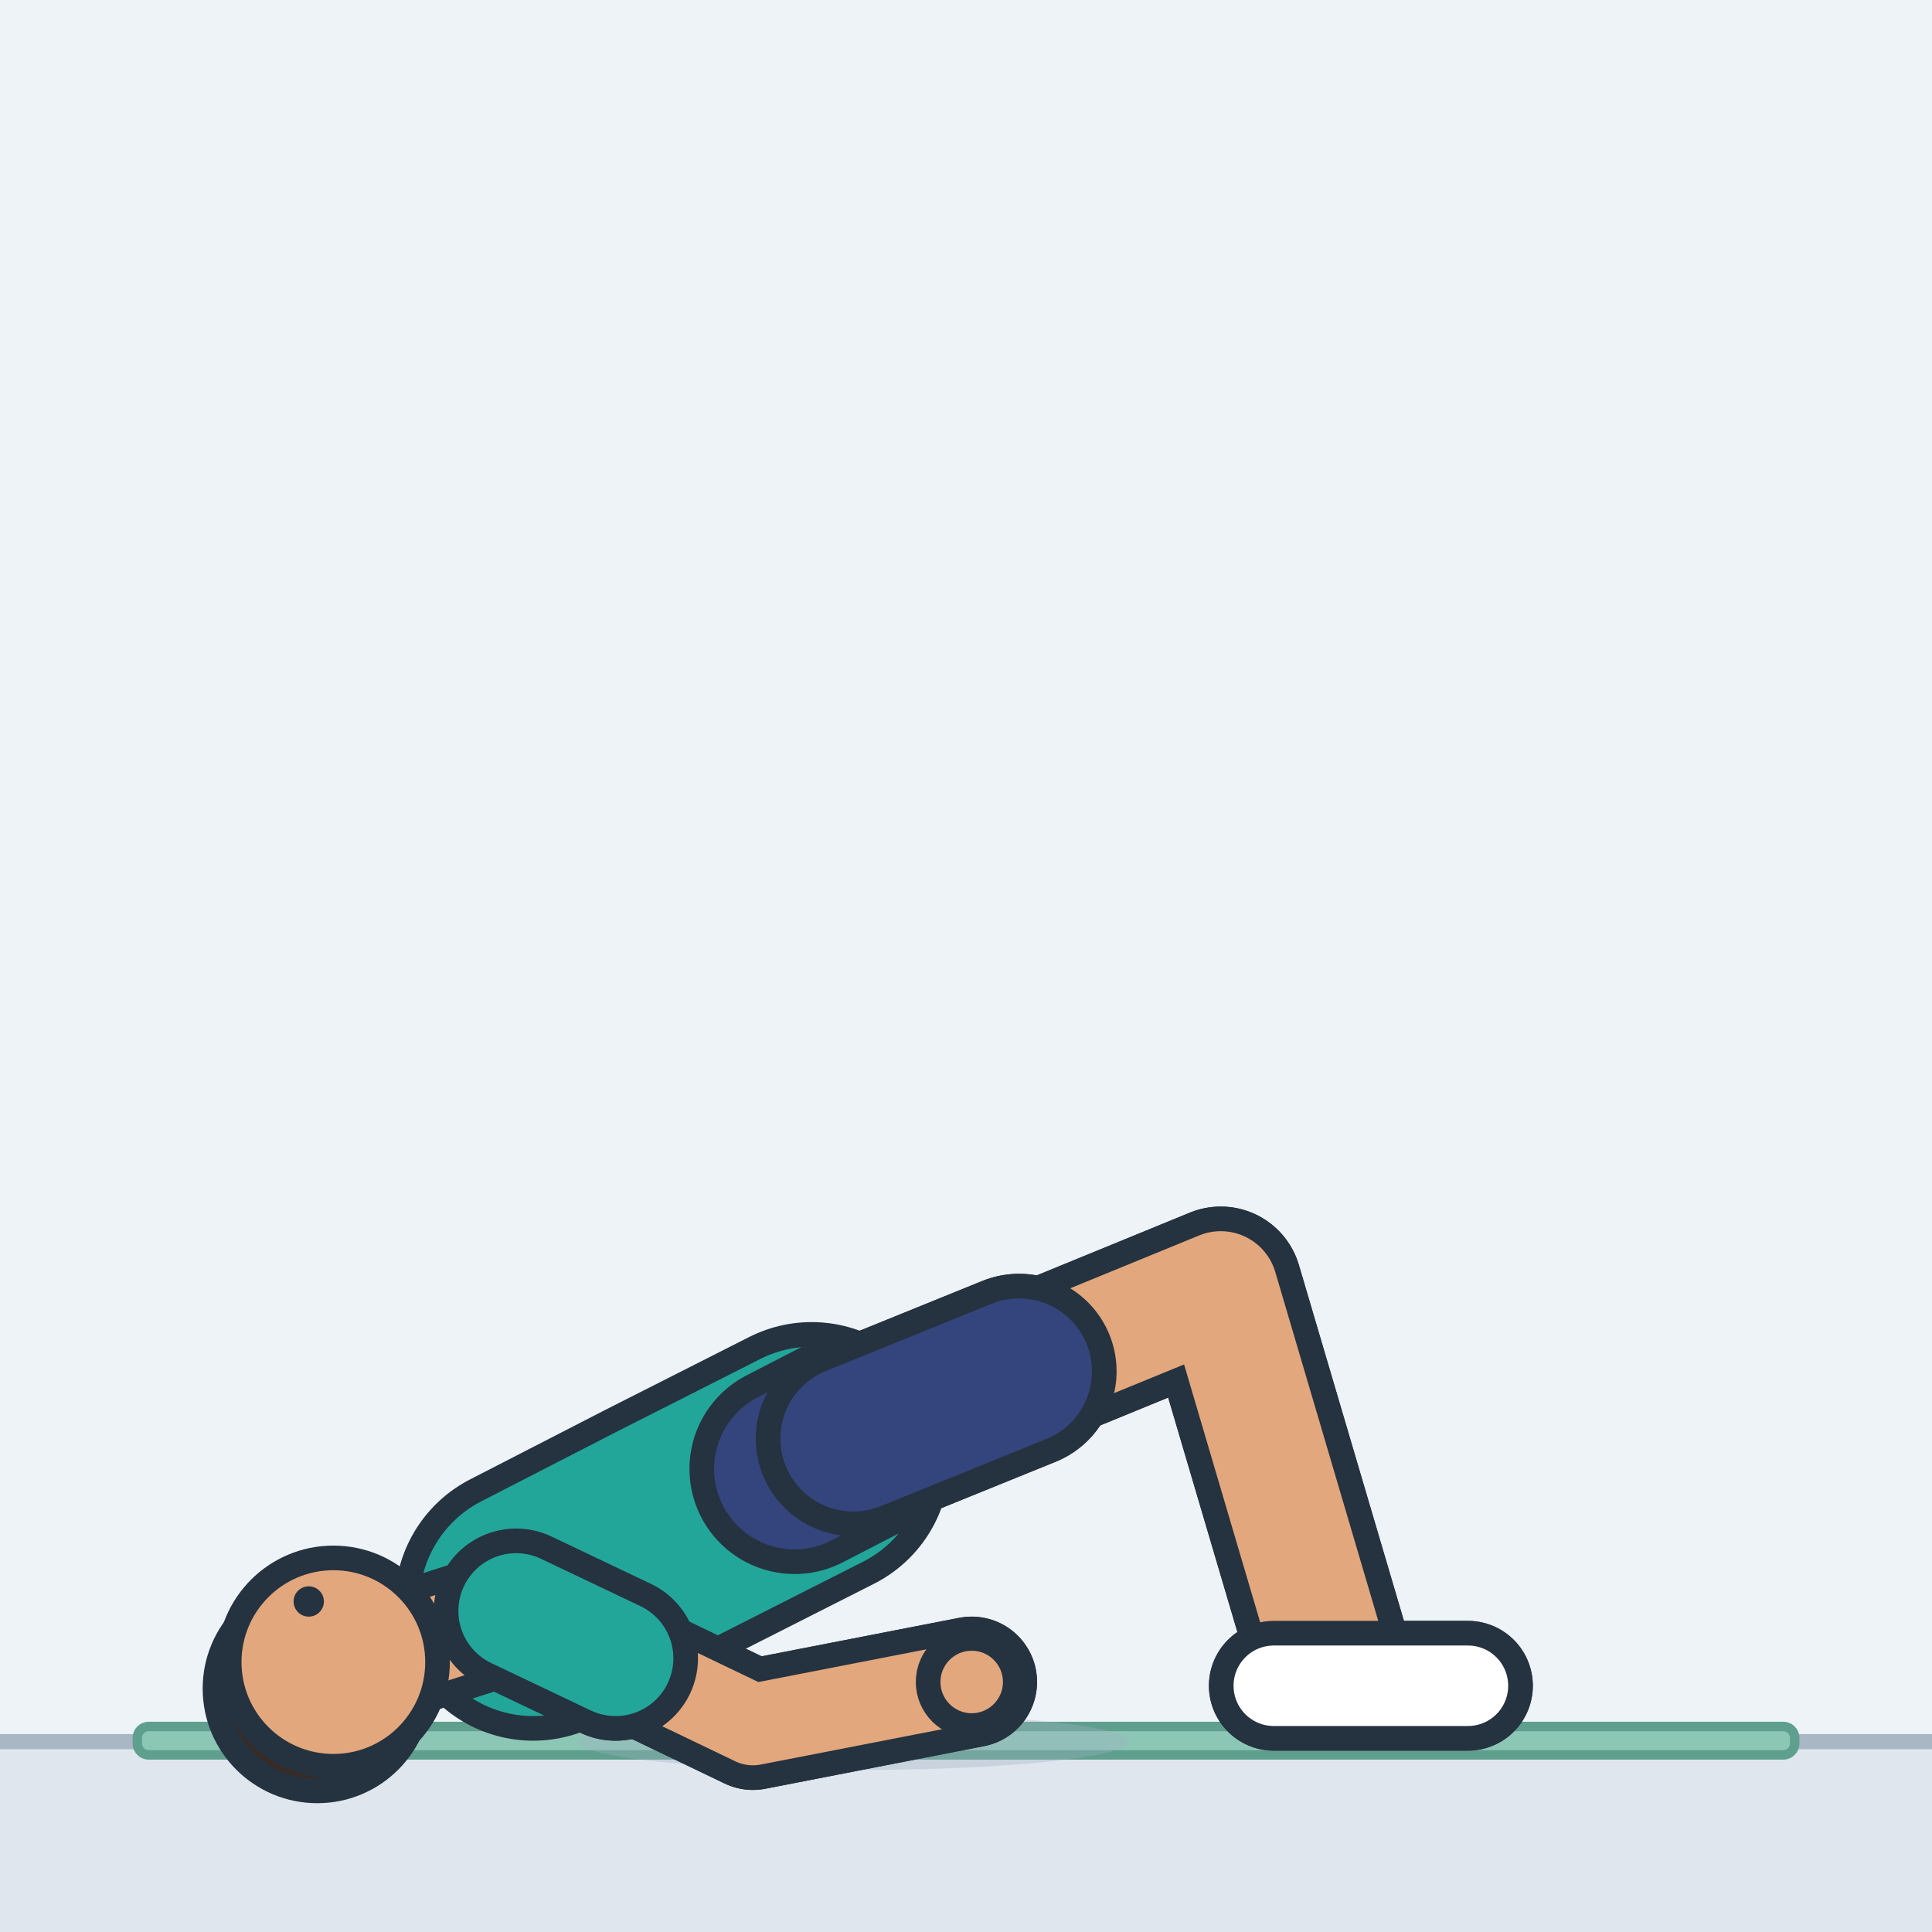
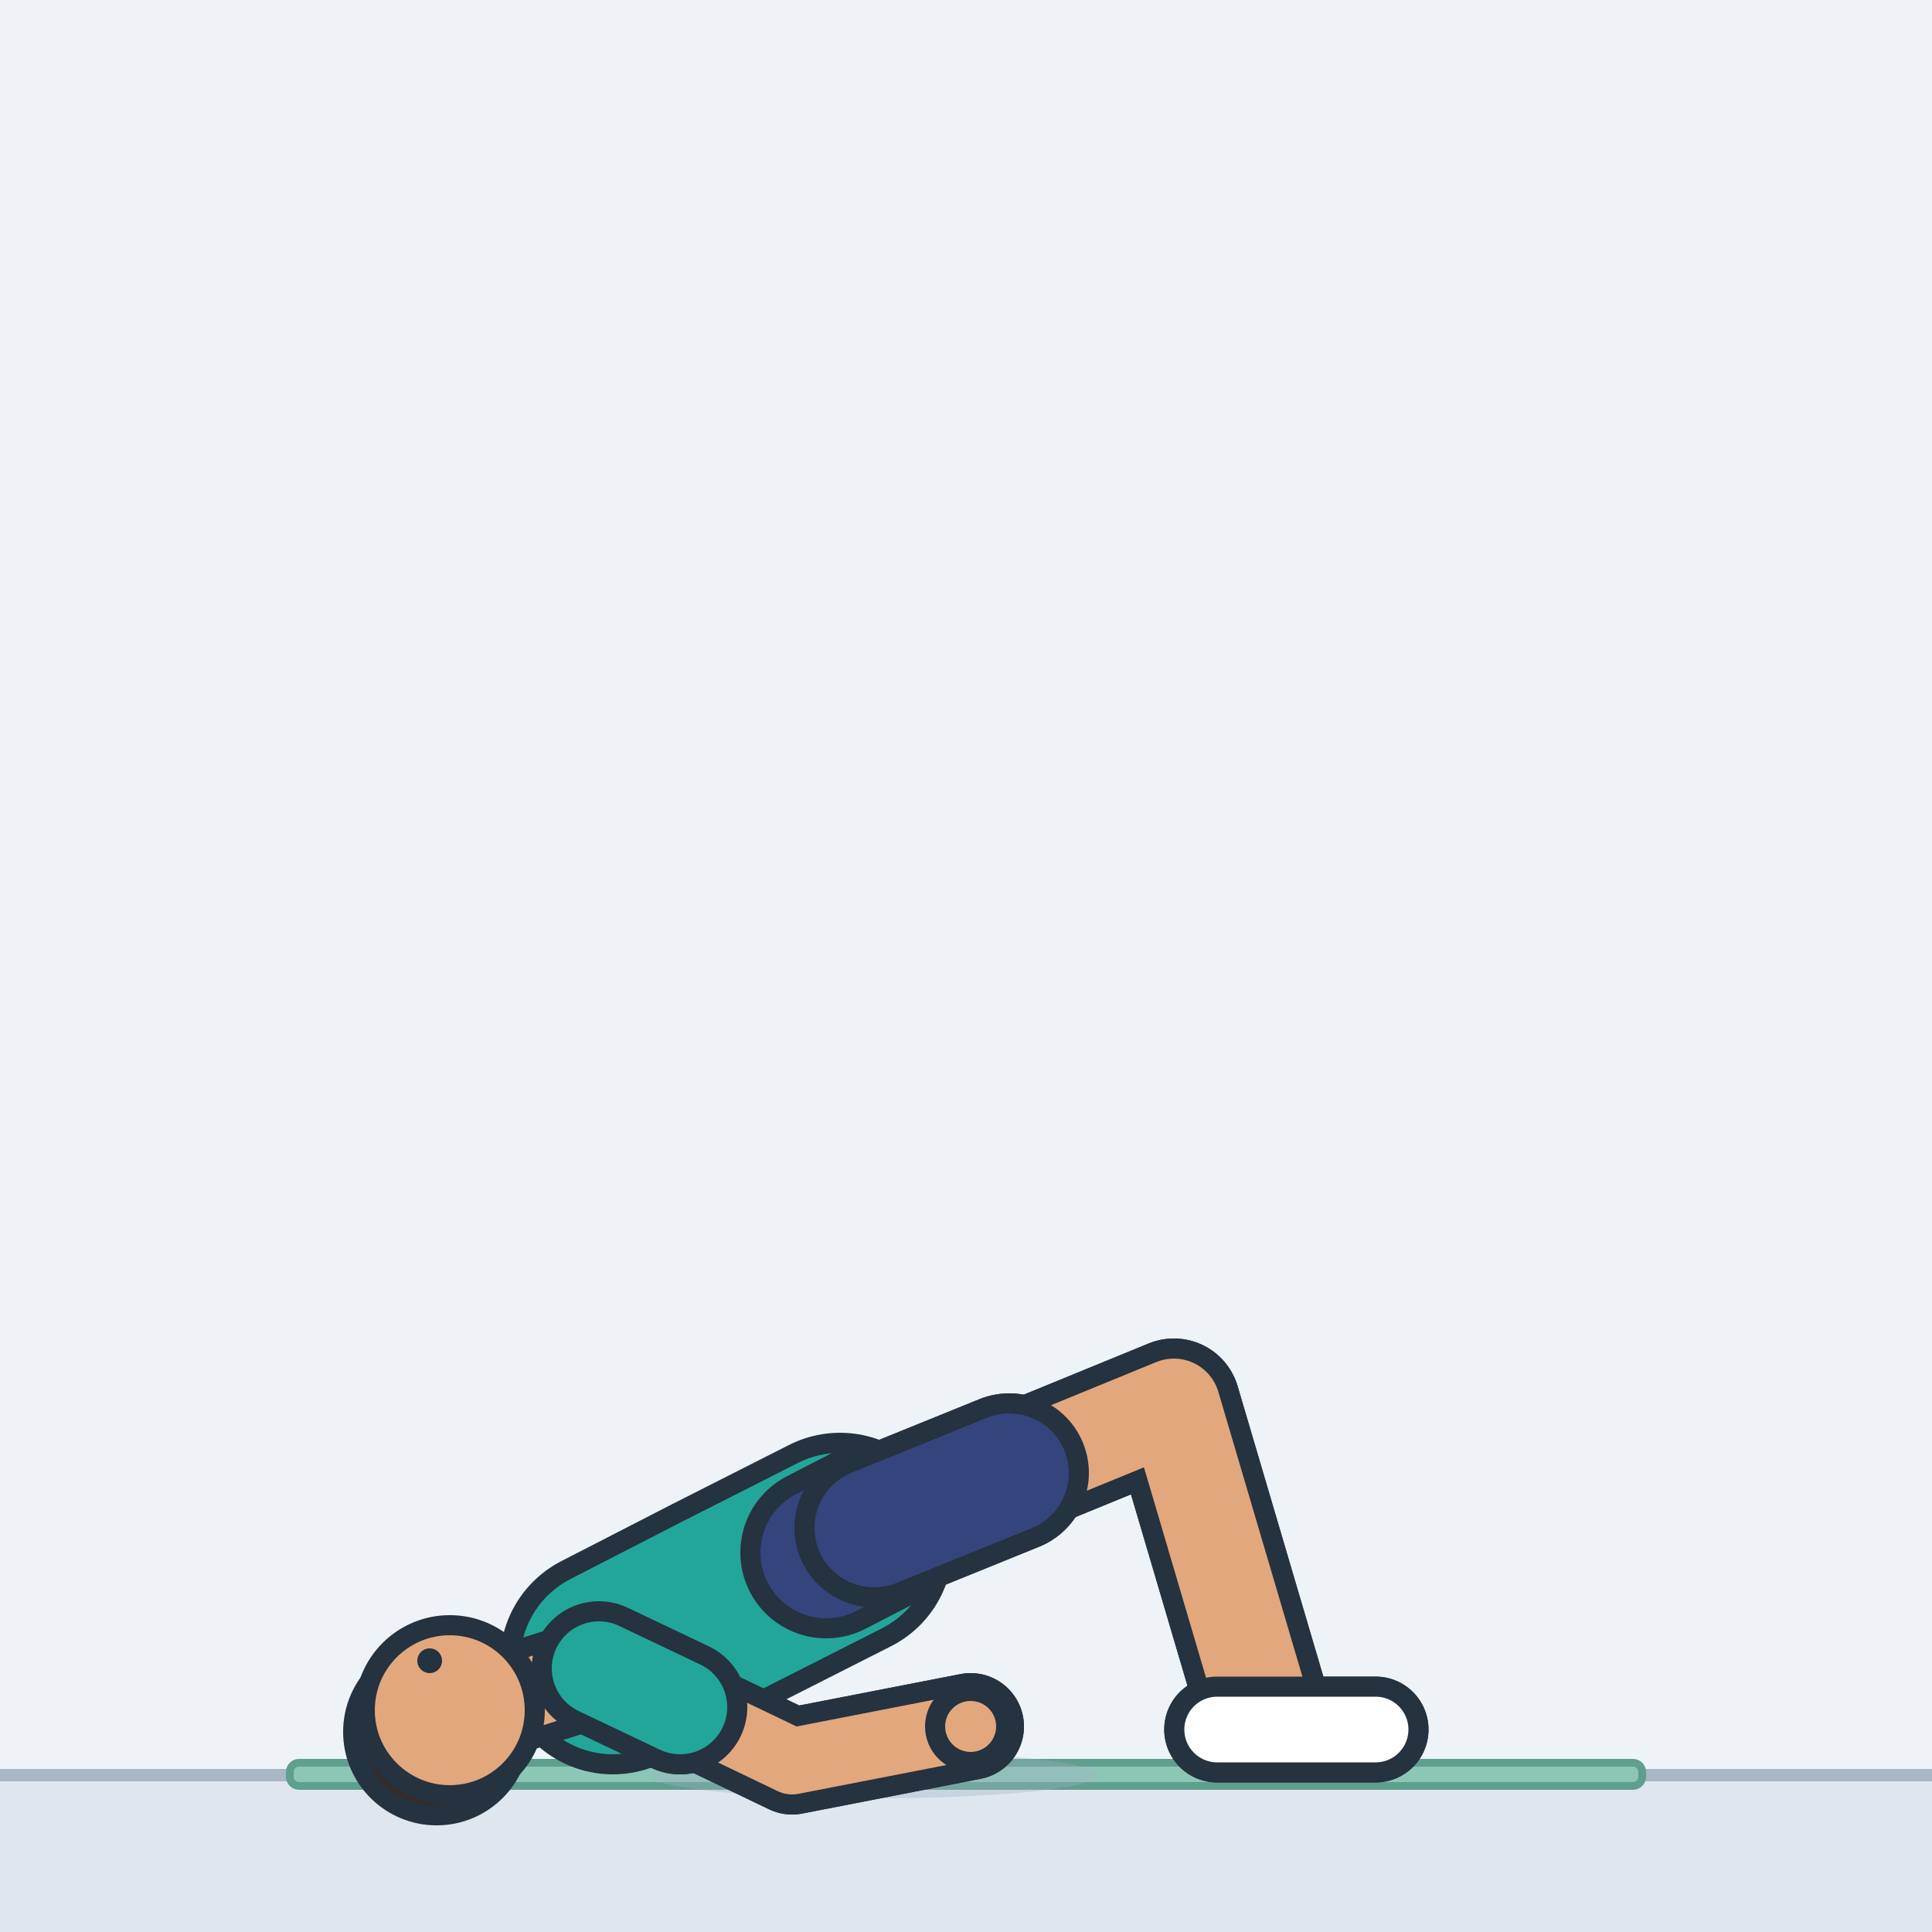
- <svg xmlns="http://www.w3.org/2000/svg" width="260" height="260" viewBox="-94.5 -183.9 204 204" role="img" aria-label="Glute bridge">
+ <svg xmlns="http://www.w3.org/2000/svg" width="260" height="260" viewBox="-117.5 -229.7 250 250" role="img" aria-label="Glute bridge">
  <style>polyline{fill:none;stroke-linecap:round;stroke-linejoin:round}</style>
-   <rect x="-94.5" y="-183.9" width="204" height="204" fill="#eef3f8" />
-   <rect x="-94.5" y="0" width="204" height="20.1" fill="#dfe6ee" />
-   <line x1="-94.5" y1="0" x2="109.5" y2="0" stroke="#a9b6c3" stroke-width="1.6" />
-   <rect x="-80" y="-1.6" width="175" height="3" rx="1.2" fill="#8cc7b6" stroke="#5f9f8d" stroke-width="1" />
+   <rect x="-117.5" y="-229.7" width="250" height="250" fill="#eef3f8" />
  <g>
+     <rect x="-117.5" y="0" width="250" height="20.3" fill="#dfe6ee" />
+     <line x1="-117.5" y1="0" x2="132.5" y2="0" stroke="#a9b6c3" stroke-width="1.6" />
+     <rect x="-80" y="-1.6" width="175" height="3" rx="1.2" fill="#8cc7b6" stroke="#5f9f8d" stroke-width="1" />
    <ellipse cx="-4.4" cy="0" rx="29" ry="3" fill="#9fb0c0" opacity="0.35" />
    <defs>
      <polyline id="sarmL" points="-40,-13.8 -15,-1.8 8.1,-6.3" />
      <polyline id="ssleeveL" points="-40,-13.8 -29.5,-8.8" />
      <circle id="shandL" r="4.6" cx="8.1" cy="-6.3" />
      <polyline id="slegL" points="-4.4,-32 34.4,-47.9 46,-8.6" />
      <polyline id="sshortsL" points="-4.4,-32 13.1,-39.1" />
      <polyline id="sfootL" points="40,-5.9 60.5,-5.9" />
      <polyline id="storso" points="-8.8,-29.7 -24,-22 -38.2,-14.7" />
      <polyline id="spelvis" points="-4.4,-32 -10.6,-28.8 -4.4,-32" />
      <polyline id="sneck" points="-41.8,-12.9 -51.2,-9.9" />
      <circle id="shair" r="10.8" cx="-61" cy="-5.6" />
      <circle id="shead" r="11" cx="-59.3" cy="-8.4" />
      <circle id="seyeR" r="1.6" cx="-61.9" cy="-14.8" />
      <polyline id="slegR" points="-4.4,-32 34.4,-47.9 46,-8.6" />
      <polyline id="sshortsR" points="-4.4,-32 13.1,-39.1" />
      <polyline id="sfootR" points="40,-5.9 60.5,-5.9" />
      <polyline id="sarmR" points="-40,-13.8 -15,-1.8 8.1,-6.3" />
      <polyline id="ssleeveR" points="-40,-13.8 -29.5,-8.8" />
      <circle id="shandR" r="4.6" cx="8.1" cy="-6.3" />
    </defs>
    <use href="#sarmL" stroke="#25323f" stroke-width="13.8" />
    <use href="#sarmL" stroke="#c98d63" stroke-width="8.6" />
    <use href="#ssleeveL" stroke="#25323f" stroke-width="17.4" />
    <use href="#ssleeveL" stroke="#188278" stroke-width="12.2" />
    <use href="#shandL" fill="#c98d63" stroke="#25323f" stroke-width="2.6" />
    <use href="#slegL" stroke="#25323f" stroke-width="17.2" />
    <use href="#slegL" stroke="#c98d63" stroke-width="12" />
    <use href="#sshortsL" stroke="#25323f" stroke-width="20.6" />
    <use href="#sshortsL" stroke="#28365f" stroke-width="15.4" />
    <use href="#sfootL" stroke="#25323f" stroke-width="13.7" />
    <use href="#sfootL" stroke="#d5dde6" stroke-width="8.5" />
    <use href="#storso" stroke="#25323f" stroke-width="29.2" />
    <use href="#storso" stroke="#22a699" stroke-width="24" />
    <use href="#spelvis" stroke="#25323f" stroke-width="22.2" />
    <use href="#spelvis" stroke="#34457d" stroke-width="17" />
    <use href="#sneck" stroke="#25323f" stroke-width="14.2" />
    <use href="#sneck" stroke="#e2a77d" stroke-width="9" />
    <use href="#shair" fill="#3a2a22" stroke="#25323f" stroke-width="2.6" />
    <use href="#shead" fill="#e2a77d" stroke="#25323f" stroke-width="2.6" />
    <use href="#seyeR" fill="#25323f" />
    <use href="#slegR" stroke="#25323f" stroke-width="17.2" />
    <use href="#slegR" stroke="#e2a77d" stroke-width="12" />
    <use href="#sshortsR" stroke="#25323f" stroke-width="20.6" />
    <use href="#sshortsR" stroke="#34457d" stroke-width="15.4" />
    <use href="#sfootR" stroke="#25323f" stroke-width="13.7" />
    <use href="#sfootR" stroke="#ffffff" stroke-width="8.5" />
    <use href="#sarmR" stroke="#25323f" stroke-width="13.8" />
    <use href="#sarmR" stroke="#e2a77d" stroke-width="8.6" />
    <use href="#ssleeveR" stroke="#25323f" stroke-width="17.4" />
    <use href="#ssleeveR" stroke="#22a699" stroke-width="12.2" />
    <use href="#shandR" fill="#e2a77d" stroke="#25323f" stroke-width="2.6" />
  </g>
</svg>
